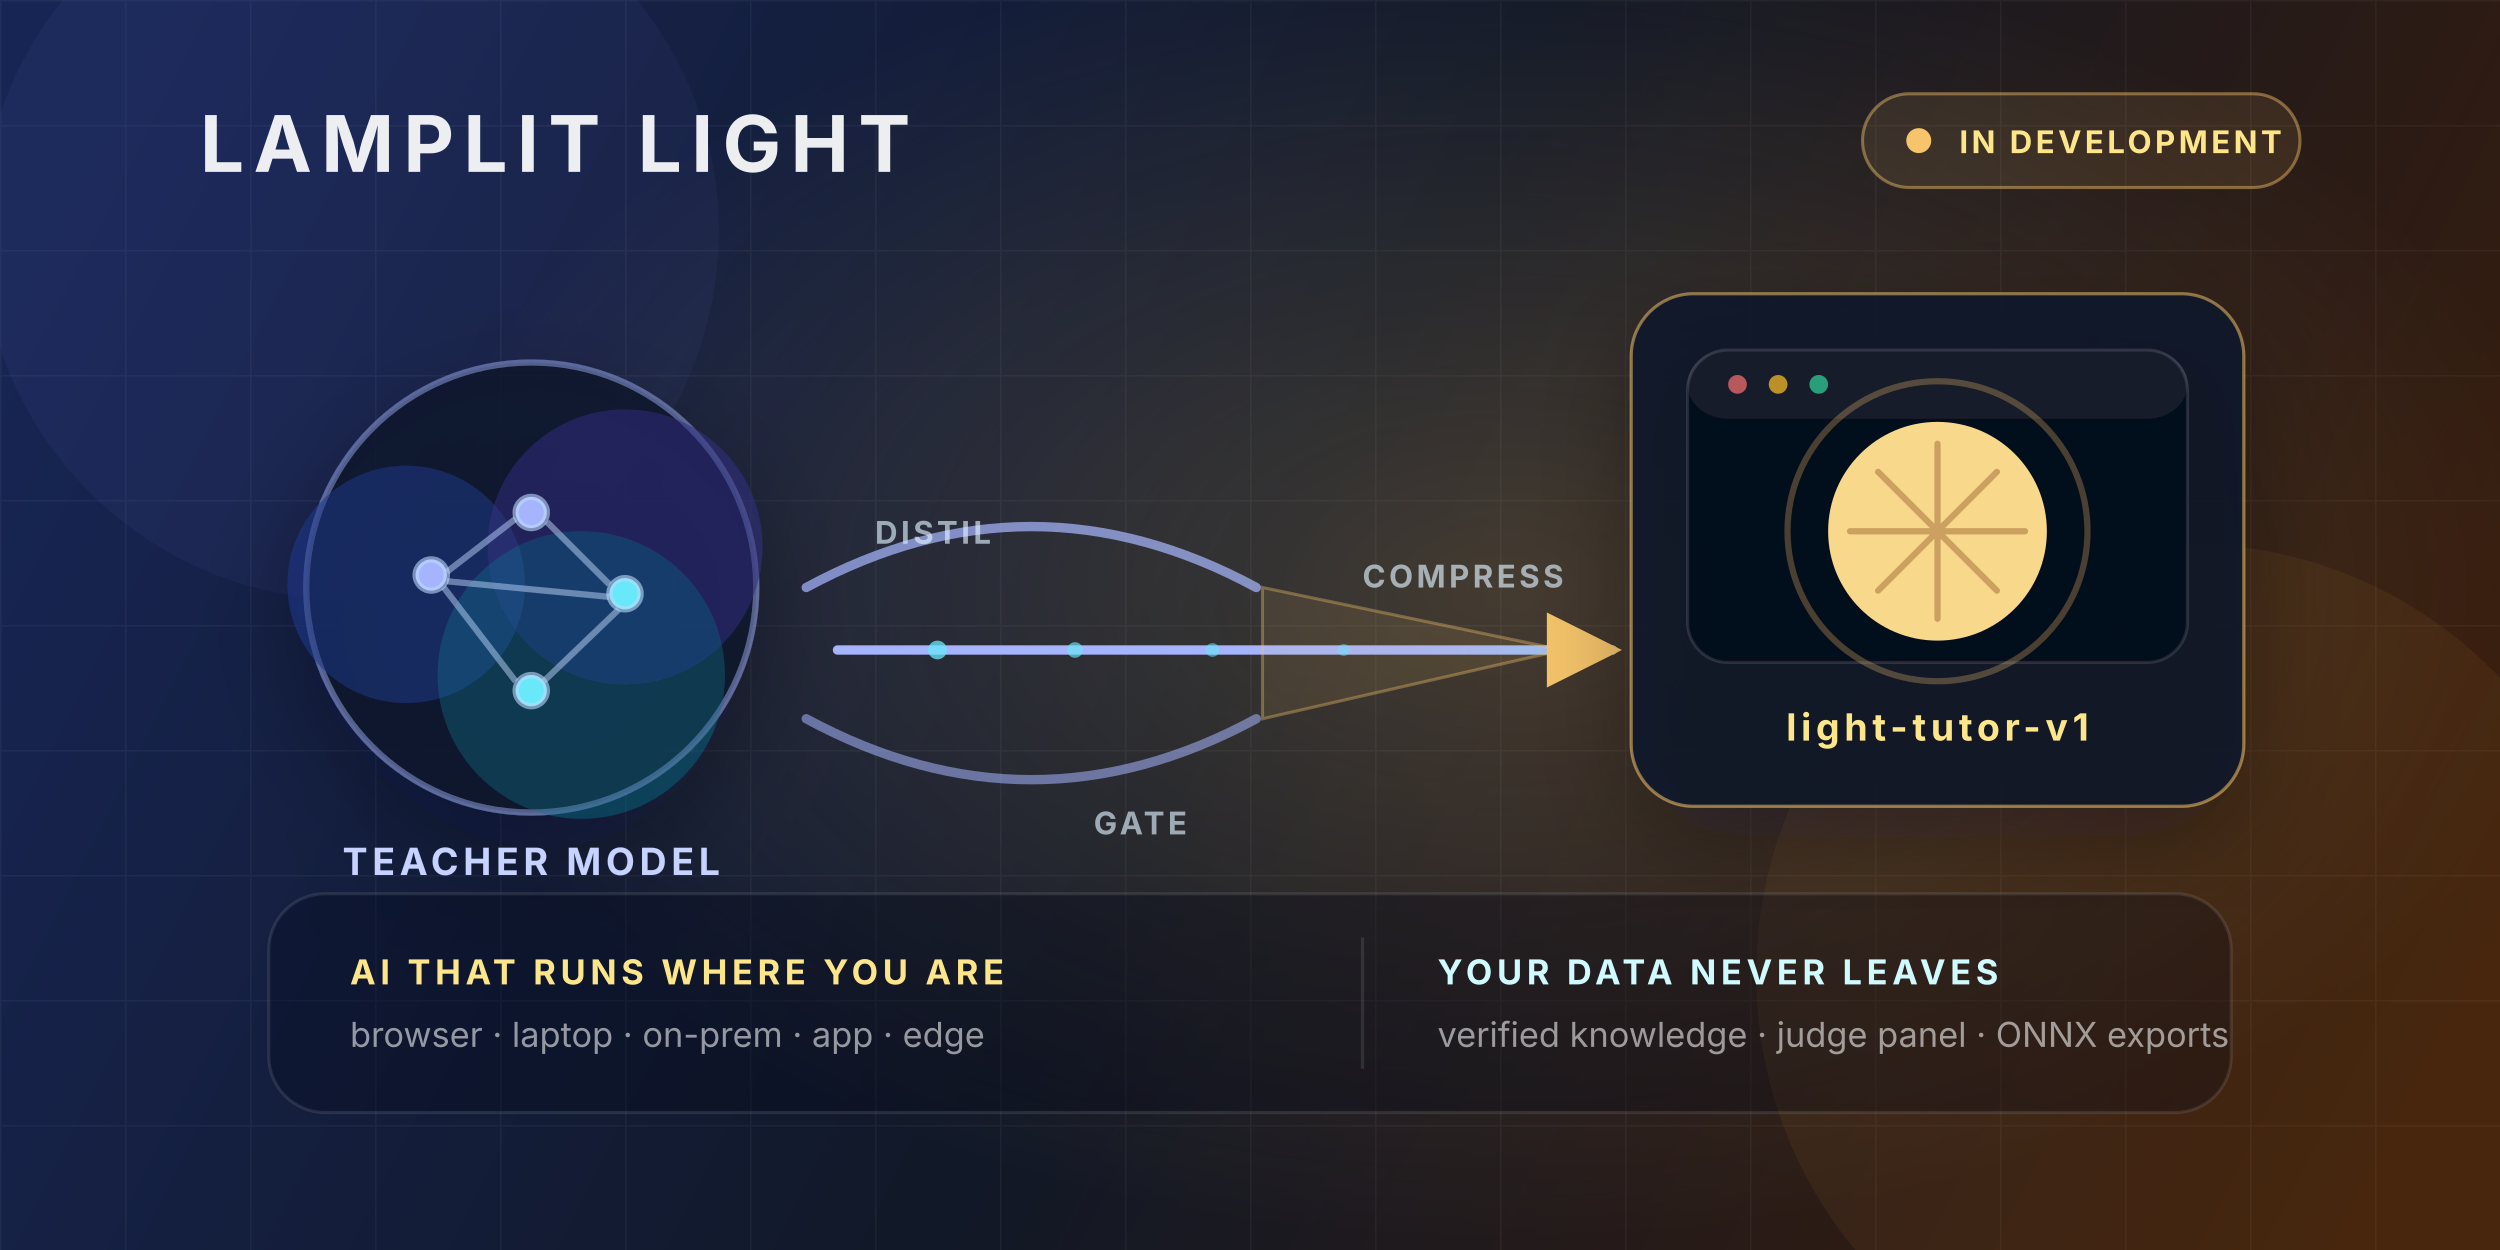
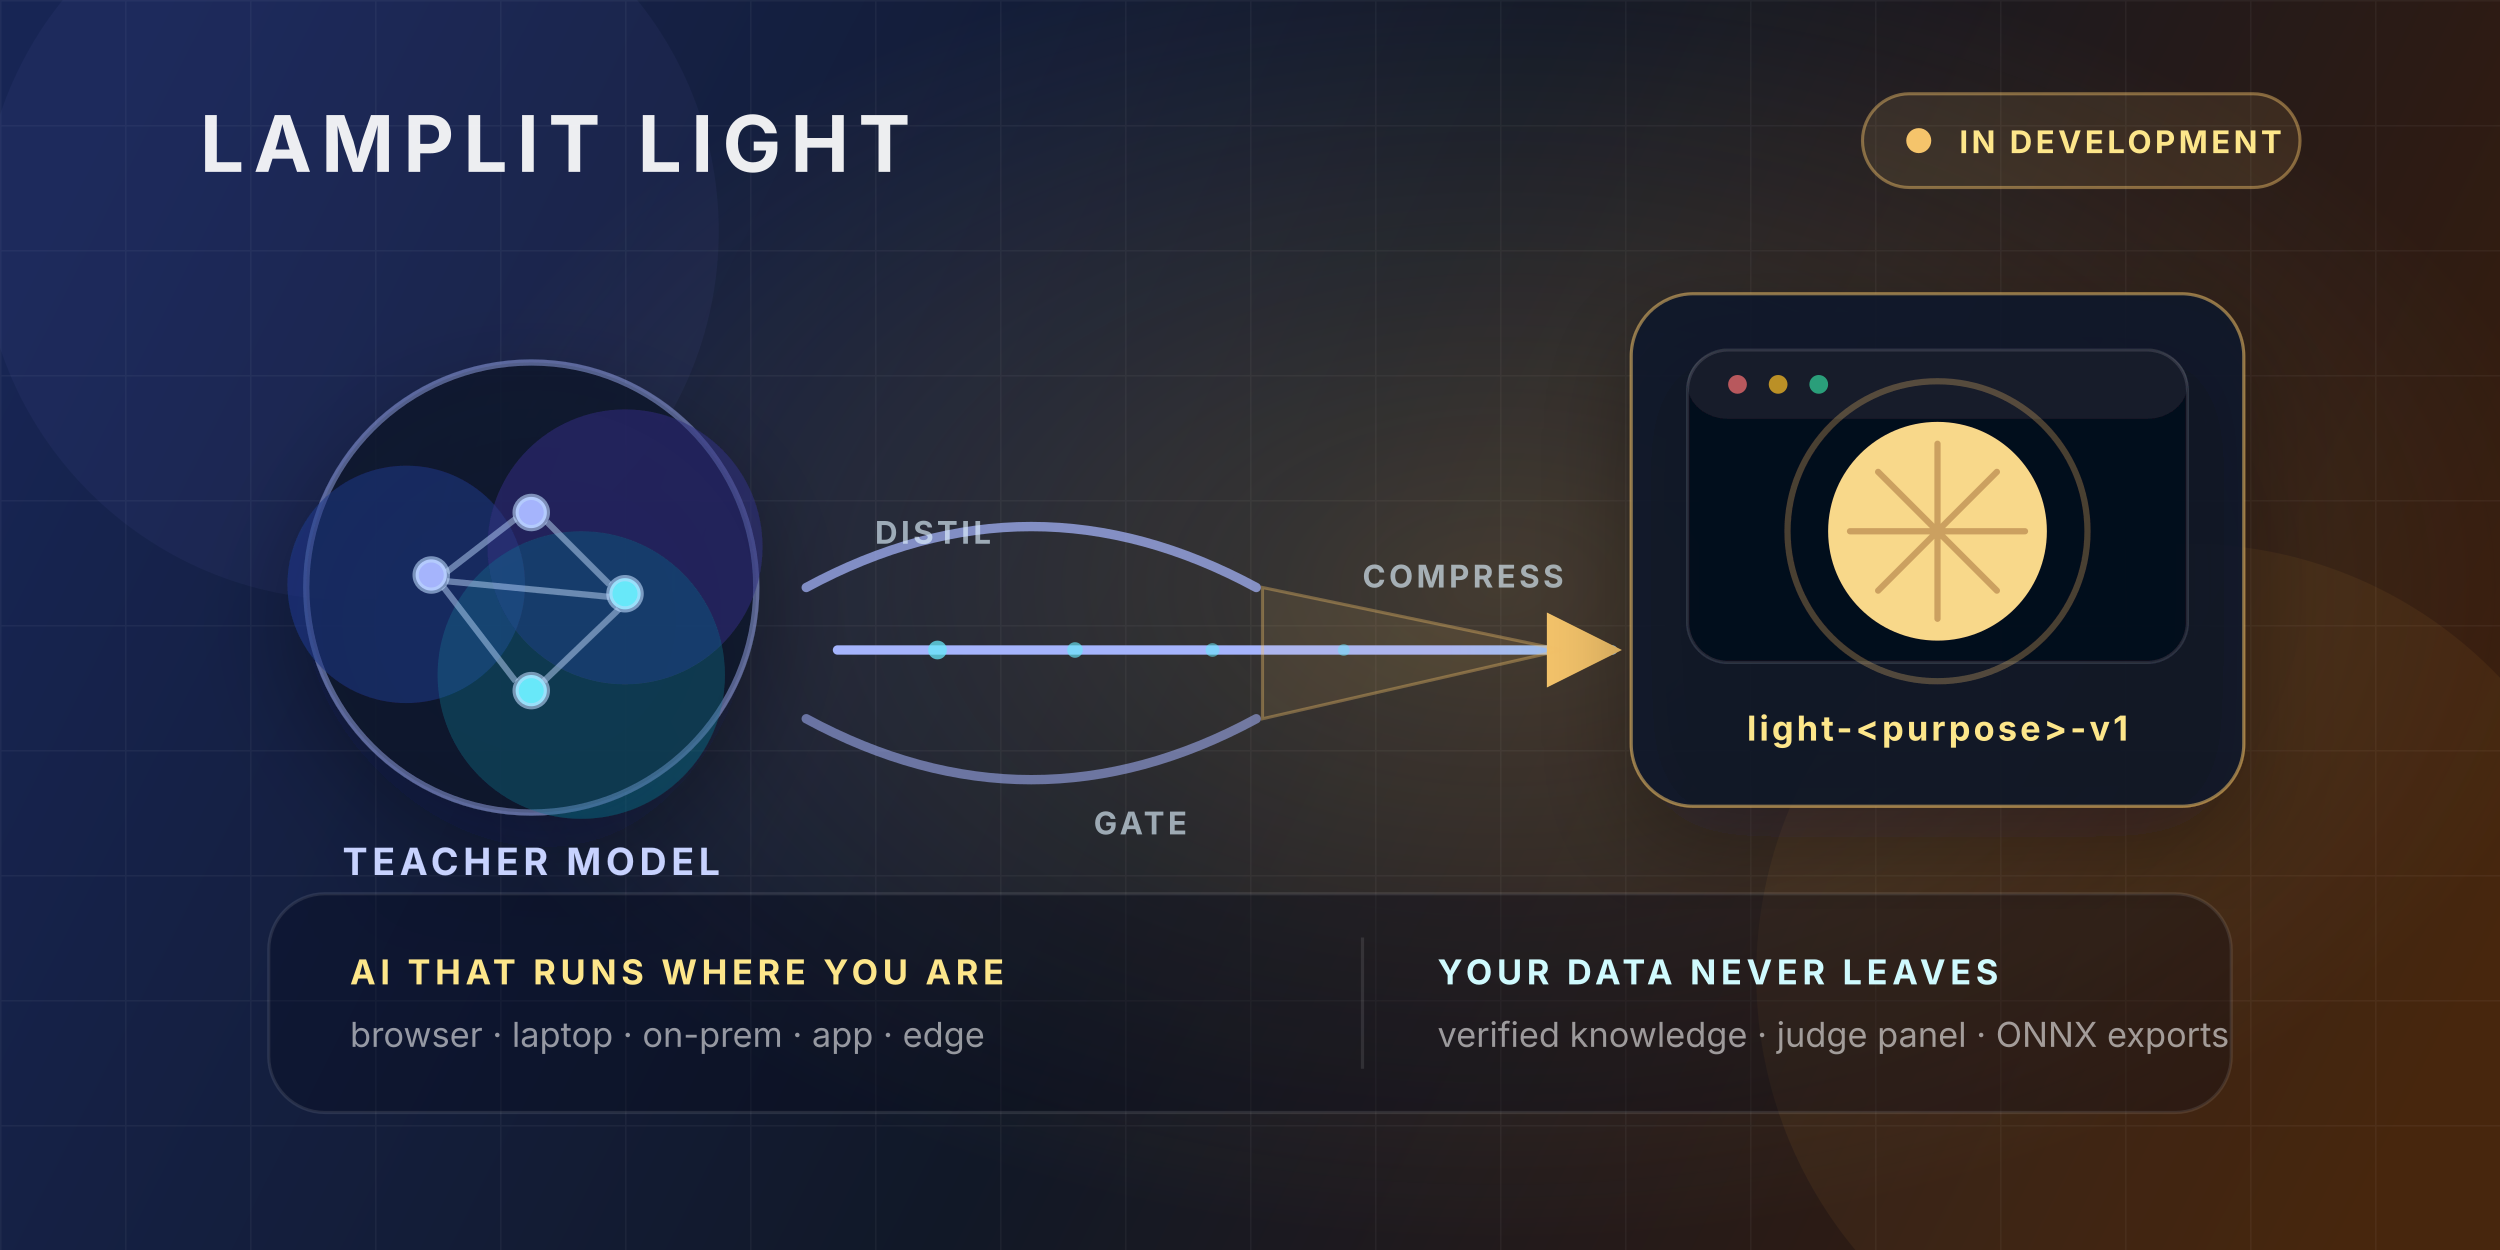
<svg xmlns="http://www.w3.org/2000/svg" width="800" height="400" viewBox="0 0 800 400" fill="none" role="img" aria-labelledby="light-cover-title light-cover-description">
  <defs>
    <linearGradient id="background" x1="42" y1="18" x2="760" y2="382" gradientUnits="userSpaceOnUse">
      <stop stop-color="#172554" />
      <stop offset="0.5" stop-color="#111827" />
      <stop offset="1" stop-color="#3B1D0A" />
    </linearGradient>
    <radialGradient id="glow" cx="0" cy="0" r="1" gradientTransform="translate(480 188) rotate(90) scale(210 350)" gradientUnits="userSpaceOnUse">
      <stop stop-color="#F5C46B" stop-opacity="0.2" />
      <stop offset="1" stop-color="#F5C46B" stop-opacity="0" />
    </radialGradient>
    <linearGradient id="distill" x1="205" y1="0" x2="555" y2="0" gradientUnits="userSpaceOnUse">
      <stop stop-color="#A5B4FC" />
      <stop offset="0.45" stop-color="#67E8F9" />
      <stop offset="1" stop-color="#F5C46B" />
    </linearGradient>
    <linearGradient id="amberCore" x1="560" y1="148" x2="646" y2="234" gradientUnits="userSpaceOnUse">
      <stop stop-color="#F8D88A" />
      <stop offset="0.5" stop-color="#F5C46B" />
      <stop offset="1" stop-color="#E8A33A" />
    </linearGradient>
    <filter id="shadow" x="-20%" y="-20%" width="140%" height="140%">
      <feDropShadow dx="0" dy="12" stdDeviation="16" flood-color="#020617" flood-opacity="0.36" />
    </filter>
    <pattern id="grid" width="40" height="40" patternUnits="userSpaceOnUse">
      <path d="M40 0H0V40" stroke="#FFFFFF" stroke-opacity="0.045" />
    </pattern>
    <marker id="arrow" viewBox="0 0 8 8" refX="7" refY="4" markerWidth="8" markerHeight="8" orient="auto">
      <path d="M0 0L8 4L0 8Z" fill="#F5C46B" />
    </marker>
  </defs>
  <rect width="800" height="400" fill="url(#background)" />
  <rect width="800" height="400" fill="url(#grid)" />
  <rect width="800" height="400" fill="url(#glow)" />
  <circle cx="112" cy="74" r="118" fill="#818CF8" fill-opacity="0.055" />
  <circle cx="700" cy="312" r="138" fill="#E8A33A" fill-opacity="0.07" />
  <g font-family="Inter, system-ui, sans-serif">
    <text x="64" y="55" fill="#FFFFFF" fill-opacity="0.92" font-size="25" font-weight="700" letter-spacing="3">
      LAMPLIT LIGHT
    </text>
    <g transform="translate(596 30)">
      <rect width="140" height="30" rx="15" fill="#F5C46B" fill-opacity="0.1" stroke="#F5C46B" stroke-opacity="0.44" />
      <circle cx="18" cy="15" r="4" fill="#F5C46B" />
      <text x="31" y="19" fill="#FDE68A" font-size="10" font-weight="700" letter-spacing="1.1">
        IN DEVELOPMENT
      </text>
    </g>
    <g transform="translate(66 110)" filter="url(#shadow)">
      <circle cx="104" cy="78" r="72" fill="#0F172A" fill-opacity="0.82" stroke="#A5B4FC" stroke-opacity="0.45" stroke-width="2" />
      <circle cx="64" cy="77" r="38" fill="#1E3A8A" fill-opacity="0.54" />
      <circle cx="134" cy="65" r="44" fill="#312E81" fill-opacity="0.52" />
      <circle cx="120" cy="106" r="46" fill="#0E7490" fill-opacity="0.35" />
      <g stroke="#BFDBFE" stroke-opacity="0.58" stroke-width="2">
        <circle cx="72" cy="74" r="5" fill="#A5B4FC" />
        <circle cx="104" cy="54" r="5" fill="#A5B4FC" />
        <circle cx="134" cy="80" r="5" fill="#67E8F9" />
        <circle cx="104" cy="111" r="5" fill="#67E8F9" />
        <path d="M77 73L99 56M109 57L129 77M132 85L108 108M99 108L76 78M77 76L129 81" stroke-opacity="0.48" />
      </g>
      <text x="104" y="170" fill="#C7D2FE" font-size="12" font-weight="700" text-anchor="middle" letter-spacing="1.5">
        TEACHER MODEL
      </text>
    </g>
    <g transform="translate(258 146)">
      <path d="M0 42C48 16 96 16 144 42" stroke="url(#distill)" stroke-width="3" stroke-linecap="round" stroke-opacity="0.72" />
      <path d="M0 84C48 110 96 110 144 84" stroke="url(#distill)" stroke-width="3" stroke-linecap="round" stroke-opacity="0.55" />
      <path d="M10 62H258" stroke="url(#distill)" stroke-width="3" stroke-linecap="round" marker-end="url(#arrow)" />
      <path d="M146 42L242 62L146 84Z" fill="#F5C46B" fill-opacity="0.1" stroke="#F5C46B" stroke-opacity="0.36" />
      <g fill="#E0F2FE" fill-opacity="0.64" font-size="10" font-weight="700" letter-spacing="1.1">
        <text x="22" y="28">DISTIL</text>
        <text x="92" y="121">GATE</text>
        <text x="178" y="42">COMPRESS</text>
      </g>
      <g fill="#67E8F9">
        <circle cx="42" cy="62" r="3" fill-opacity="0.75" />
        <circle cx="86" cy="62" r="2.5" fill-opacity="0.65" />
        <circle cx="130" cy="62" r="2.2" fill-opacity="0.55" />
        <circle cx="172" cy="62" r="1.9" fill-opacity="0.45" />
      </g>
    </g>
    <g transform="translate(522 94)" filter="url(#shadow)">
      <rect width="196" height="164" rx="20" fill="#0F172A" fill-opacity="0.88" stroke="#F5C46B" stroke-opacity="0.52" />
      <rect x="18" y="18" width="160" height="100" rx="13" fill="#020617" fill-opacity="0.72" stroke="#FFFFFF" stroke-opacity="0.12" />
      <rect x="18" y="18" width="160" height="22" rx="13" fill="#FFFFFF" fill-opacity="0.07" />
      <circle cx="34" cy="29" r="3" fill="#F87171" fill-opacity="0.72" />
      <circle cx="47" cy="29" r="3" fill="#FBBF24" fill-opacity="0.72" />
      <circle cx="60" cy="29" r="3" fill="#34D399" fill-opacity="0.72" />
      <circle cx="98" cy="76" r="35" fill="url(#amberCore)" />
      <circle cx="98" cy="76" r="48" stroke="#F5C46B" stroke-opacity="0.28" stroke-width="2" />
      <path d="M98 48V104M70 76H126M79 57L117 95M117 57L79 95" stroke="#78350F" stroke-opacity="0.34" stroke-width="2" stroke-linecap="round" />
-       <text x="98" y="143" fill="#FDE68A" font-size="12" font-weight="700" text-anchor="middle" letter-spacing="1.5">
-         light-tutor-v1
+       <text x="98" y="143" fill="#FDE68A" font-size="11" font-weight="700" text-anchor="middle" letter-spacing="1">
+         light-&lt;purpose&gt;-v1
      </text>
    </g>
    <g transform="translate(86 286)">
      <rect width="628" height="70" rx="18" fill="#020617" fill-opacity="0.3" stroke="#FFFFFF" stroke-opacity="0.1" />
      <text x="26" y="29" fill="#FDE68A" font-size="11" font-weight="700" letter-spacing="1.5">
        AI THAT RUNS WHERE YOU ARE
      </text>
      <text x="26" y="49" fill="#FFFFFF" fill-opacity="0.56" font-size="11">
        browser · laptop · on-prem · app · edge
      </text>
      <path d="M350 14V56" stroke="#FFFFFF" stroke-opacity="0.1" />
      <text x="374" y="29" fill="#CFFAFE" font-size="11" font-weight="700" letter-spacing="1.5">
        YOUR DATA NEVER LEAVES
      </text>
      <text x="374" y="49" fill="#FFFFFF" fill-opacity="0.56" font-size="11">
        verified knowledge · judge panel · ONNX exports
      </text>
    </g>
  </g>
</svg>
